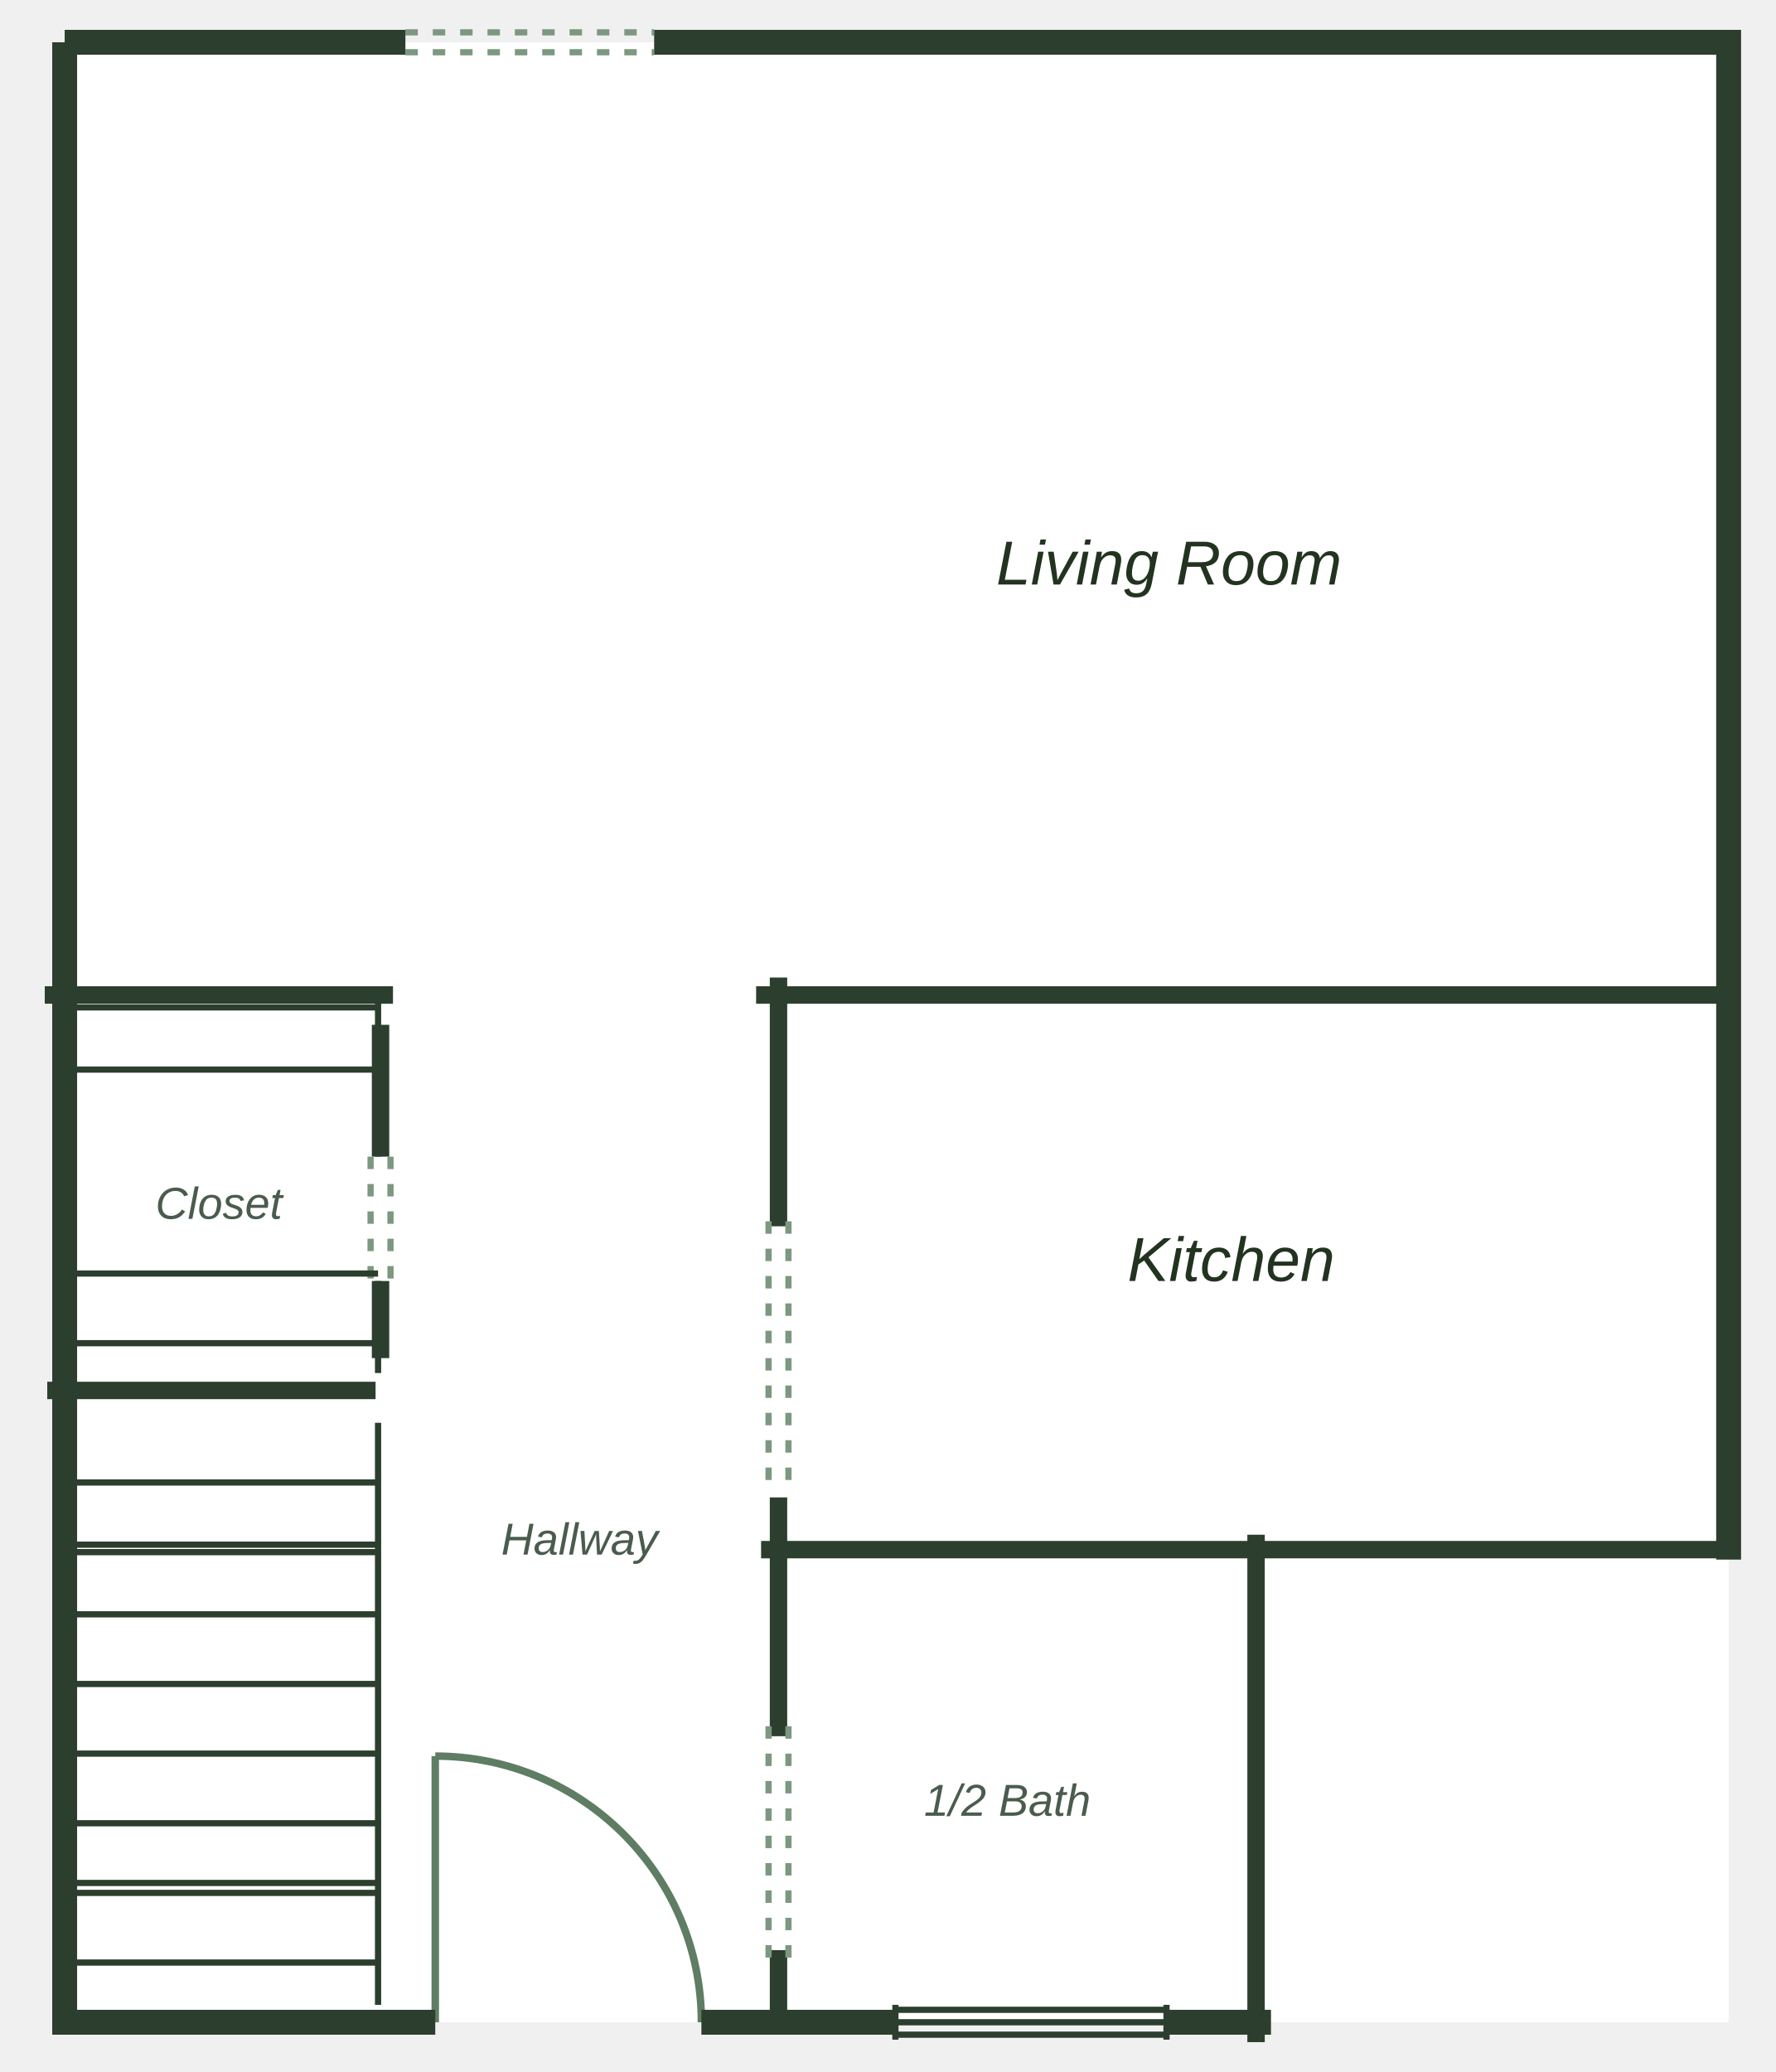
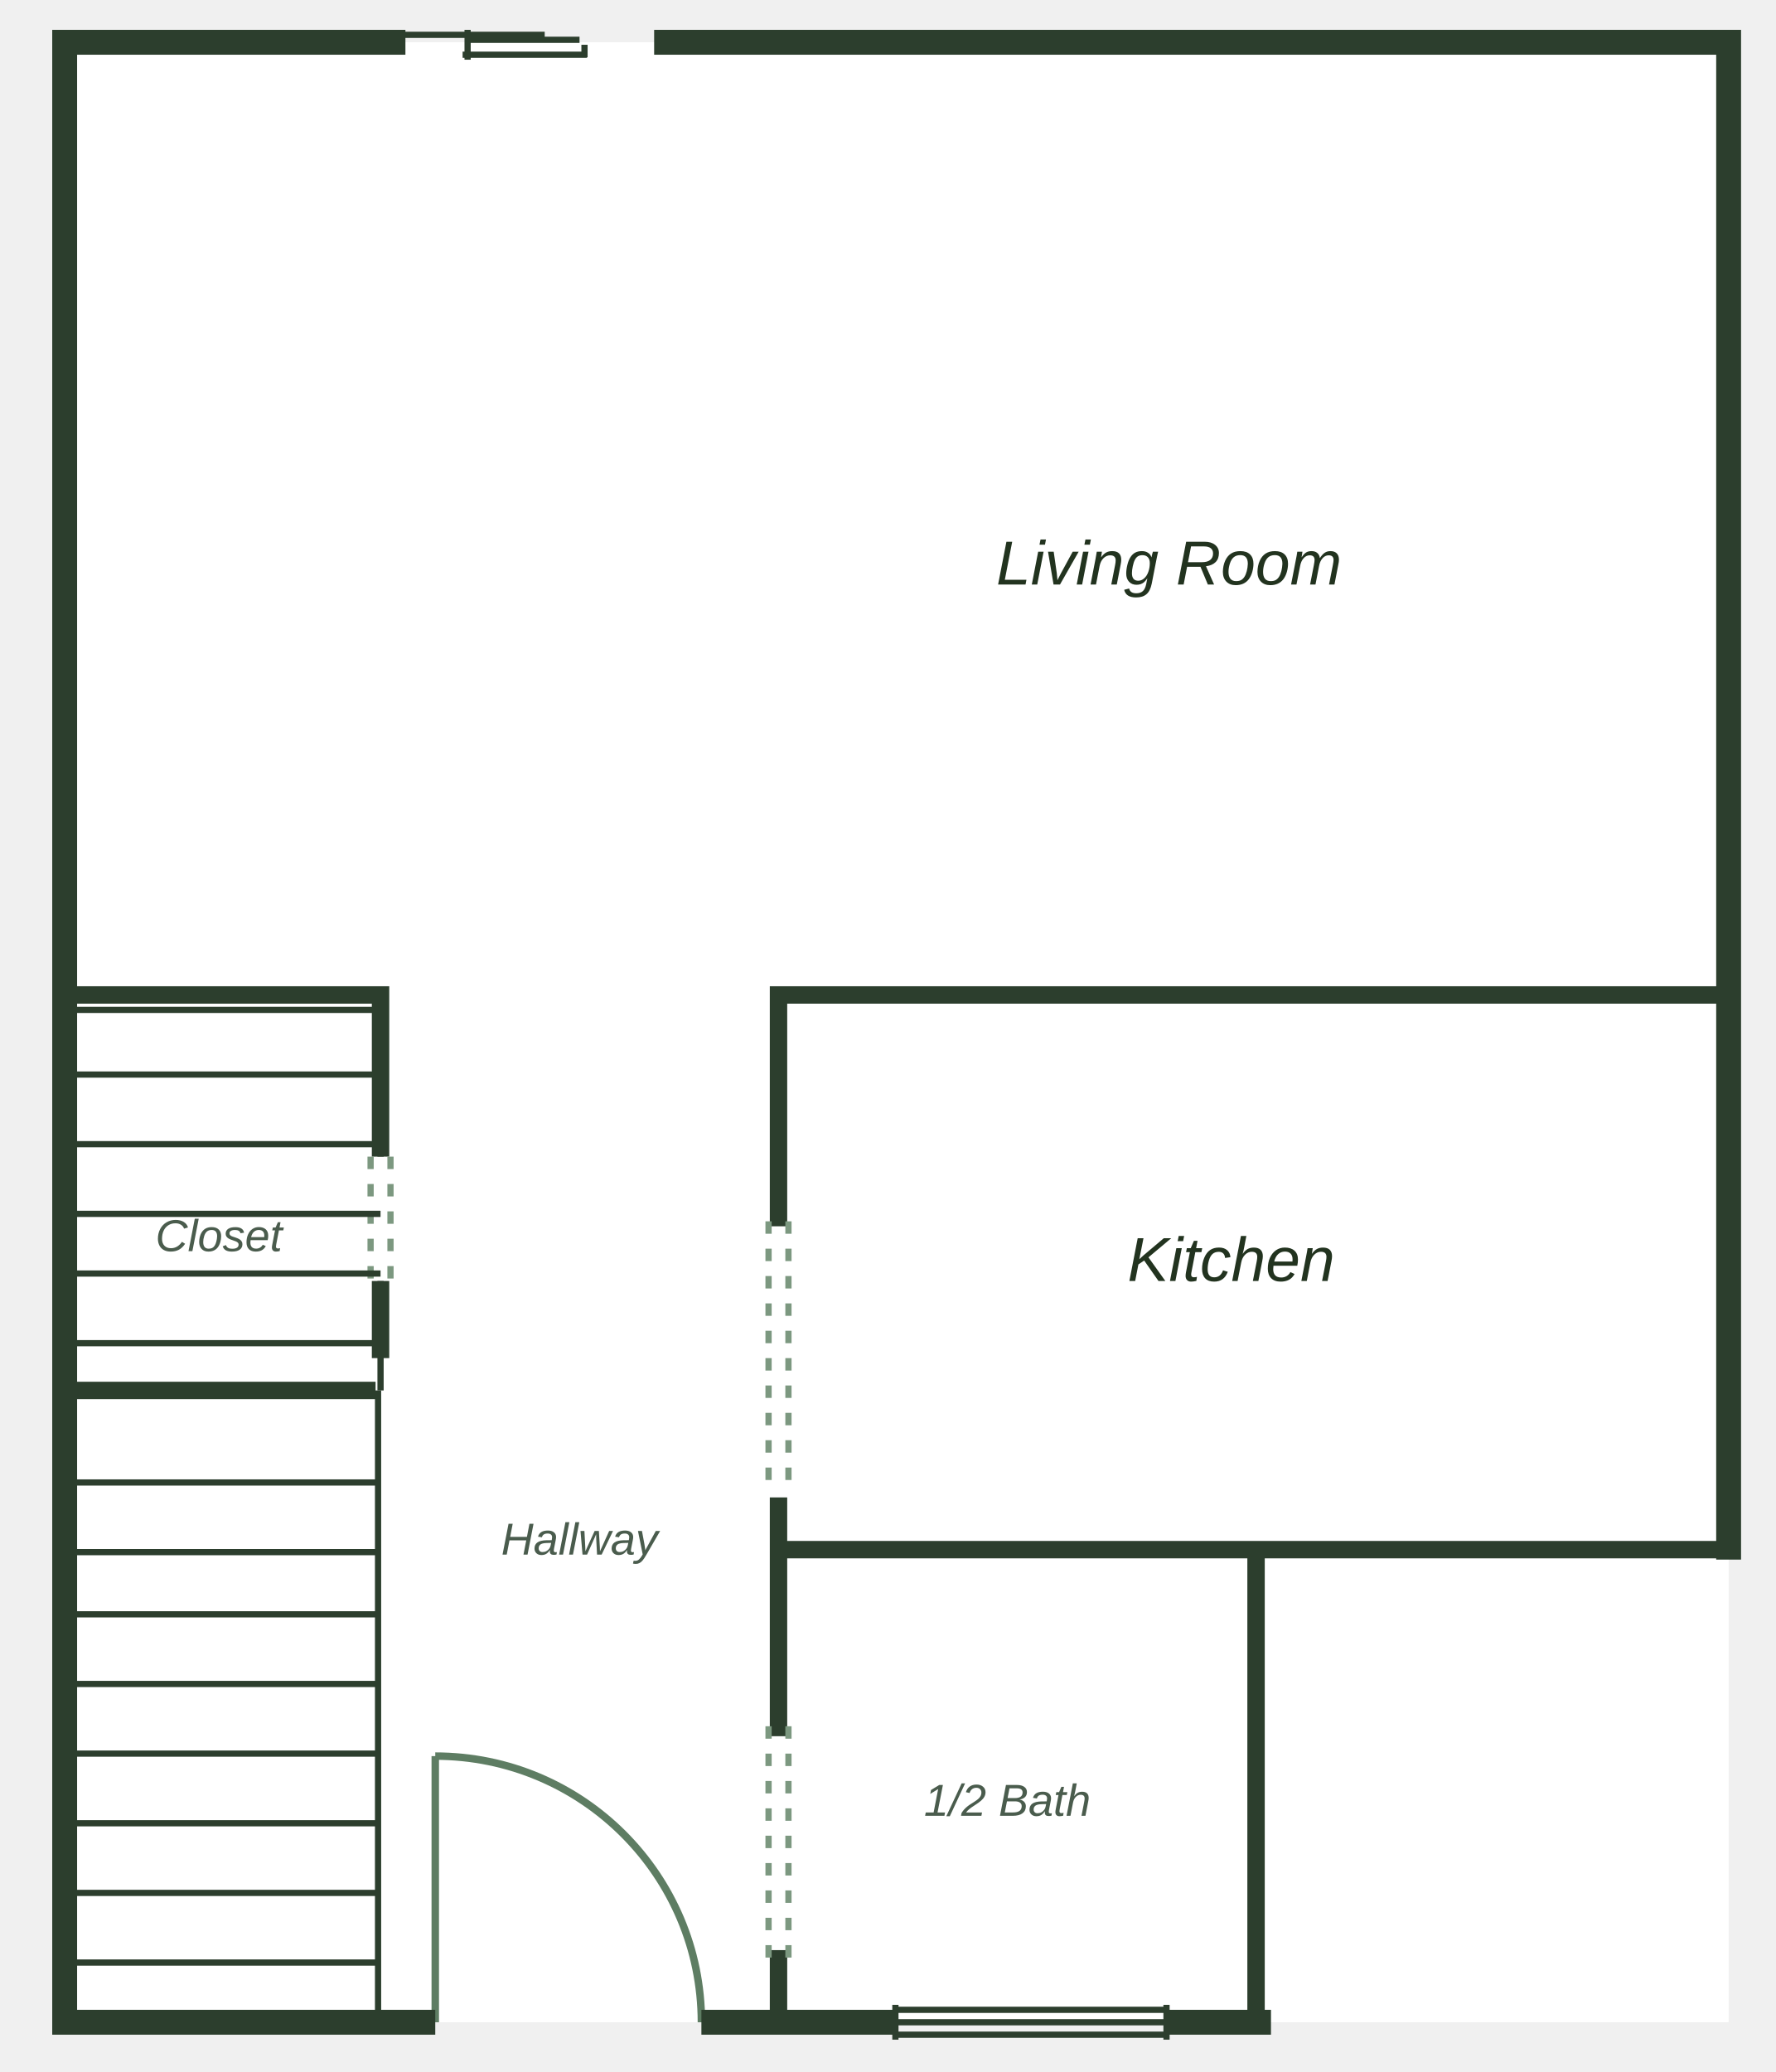
<svg xmlns="http://www.w3.org/2000/svg" width="714" height="833" viewBox="0 0 714 833" preserveAspectRatio="xMidYMid meet" role="img" aria-label="Colonial Beach Village one-bedroom apartment floor plan">
  <defs>
    <style>
    .fp{fill:#FFFFFF}
    .w{fill:none;stroke:#2C3E2D;stroke-width:7;stroke-linecap:butt}
    .wo{fill:none;stroke:#2C3E2D;stroke-width:10;stroke-linecap:butt}
    .d{fill:none;stroke:#7C9880;stroke-width:2.5;stroke-dasharray:5 6}
    .arc{fill:none;stroke:#5E7D63;stroke-width:3}
    .win{fill:none;stroke:#2C3E2D;stroke-width:2.5}
    .st{fill:none;stroke:#2C3E2D;stroke-width:2.5}
    .rm{fill:#22331F;font-family:'Helvetica Neue',Arial,sans-serif;font-size:25px;font-style:italic;text-anchor:middle}
    .cl{fill:#4A5C4D;font-family:'Helvetica Neue',Arial,sans-serif;font-size:18px;font-style:italic;text-anchor:middle}
    .sm{fill:#4A5C4D;font-family:'Helvetica Neue',Arial,sans-serif;font-size:14px;font-style:italic;text-anchor:middle}
  </style>
  </defs>
  <rect class="fp" x="26" y="17" width="669" height="796" />
-   <path class="w" d="M153,412 V465 M153,515 V546 M313,393 V493 M313,602 V698 M313,784 V818 M505,617 V821 M18,400 H158 M304,400 H699 M19,559 H151 M306,623 H697" />
-   <path class="d" d="M149,465 V515 M157,465 V515 M163,13 H263 M163,21 H263 M309,491 V601 M317,491 V601 M309,694 V788 M317,694 V788" />
-   <path class="arc" d="M175,813 V706 M175,706 A107,107 0 0 1 282,813" />
+   <path class="w" d="M26,400 L153,400 L153,465 M695,400 L313,400 L313,493 M26,559 L151,559 M313,623 L695,623 M153,515 L153,546 M313,602 L313,698 M313,784 L313,813 M505,623 L505,813" />
+   <path class="d" d="M149,465 V515 M157,465 V515 M309,491 V601 M317,491 V601 M309,694 V788 M317,694 V788" />
+   <path class="arc" d="M175,813 V706 M282,813 A107,107 0 0 0 175,706" />
  <path class="win" d="M360,808 H469 M360,813 H469 M360,818 H469 M360,806 V820 M469,806 V820" />
-   <path class="st" d="M26,402 V552 M152,402 V465 M152,515 V552 M26,405 H152 M26,430 H152 M26,512 H152 M26,540 H152" />
-   <path class="st" d="M26,572 V806 M152,572 V806 M26,596 H152 M26,621 H152 M26,624 H152 M26,649 H152 M26,677 H152 M26,705 H152 M26,733 H152 M26,757 H152 M26,761 H152 M26,789 H152" />
-   <path class="wo" d="M26,17 H163 M263,17 H695 V627 M695,813 V813 H695 M511,813 H469 M360,813 H282 M175,813 H26 V17" />
+   <path class="st" d="M26,400 V559 M153,400 V465 M153,515 V559" />
+   <path class="st" d="M26,559 V813 M152,559 V813" />
+   <path class="st" d="M161,14.0 H219" />
+   <path class="st" d="M186,22.0 H236" />
+   <path class="st" d="M188.0,12 V24" />
+   <path class="st" d="M187,16.0 H233" />
+   <path class="st" d="M235.0,18 V23" />
+   <path class="st" d="M26,406.0 H153" />
+   <path class="st" d="M26,432.0 H153" />
+   <path class="st" d="M26,460.0 H153" />
+   <path class="st" d="M26,488.0 H153" />
+   <path class="st" d="M26,512.0 H153" />
+   <path class="st" d="M26,540.0 H153" />
+   <path class="st" d="M26,596.0 H152" />
+   <path class="st" d="M26,624.0 H152" />
+   <path class="st" d="M26,649.0 H152" />
+   <path class="st" d="M26,677.0 H152" />
+   <path class="st" d="M26,705.0 H152" />
+   <path class="st" d="M26,733.0 H152" />
+   <path class="st" d="M26,761.0 H152" />
+   <path class="st" d="M26,789.0 H152" />
+   <path class="wo" d="M26,17 H163 M263,17 H695 V627 M695,813 V813 H695 M511,813 H469 M360,813 H282 M175,813 H26 V17 H36" />
  <text class="rm" x="470" y="235">Living Room</text>
  <text class="rm" x="495" y="515">Kitchen</text>
-   <text class="cl" x="88" y="490">Closet</text>
+   <text class="cl" x="88" y="503">Closet</text>
  <text class="cl" x="233" y="625">Hallway</text>
  <text class="cl" x="405" y="730">1/2 Bath</text>
</svg>
